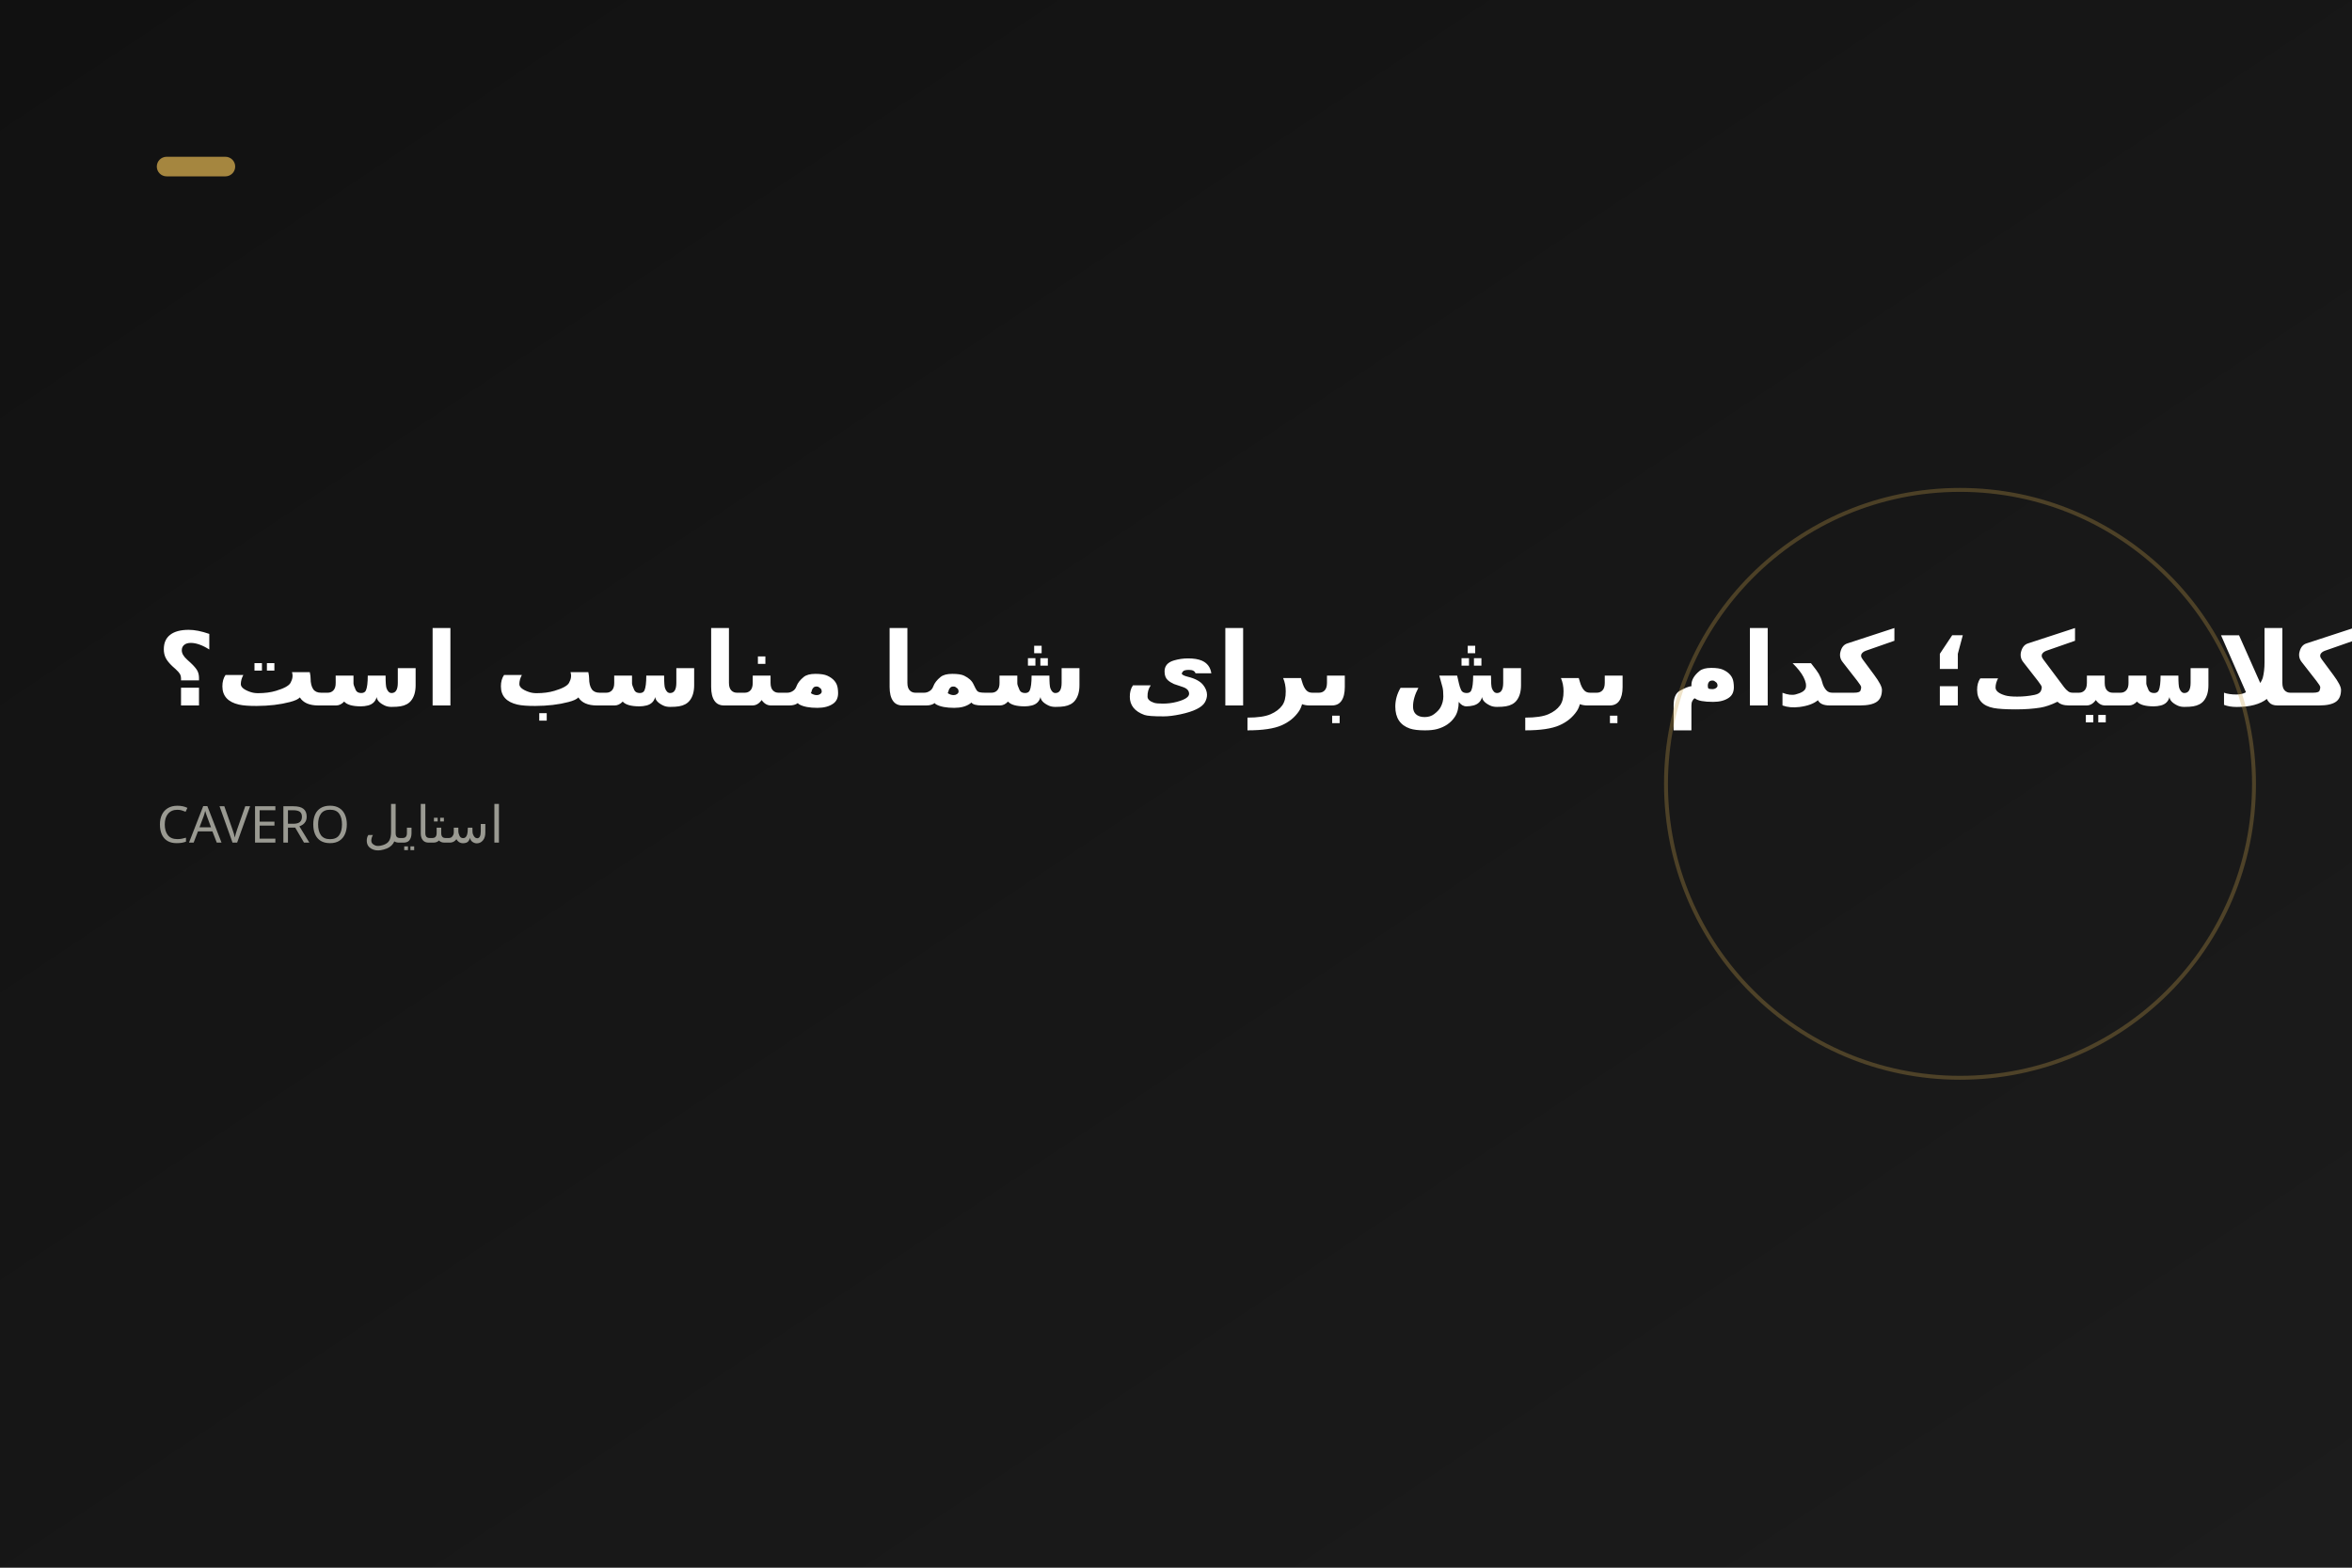
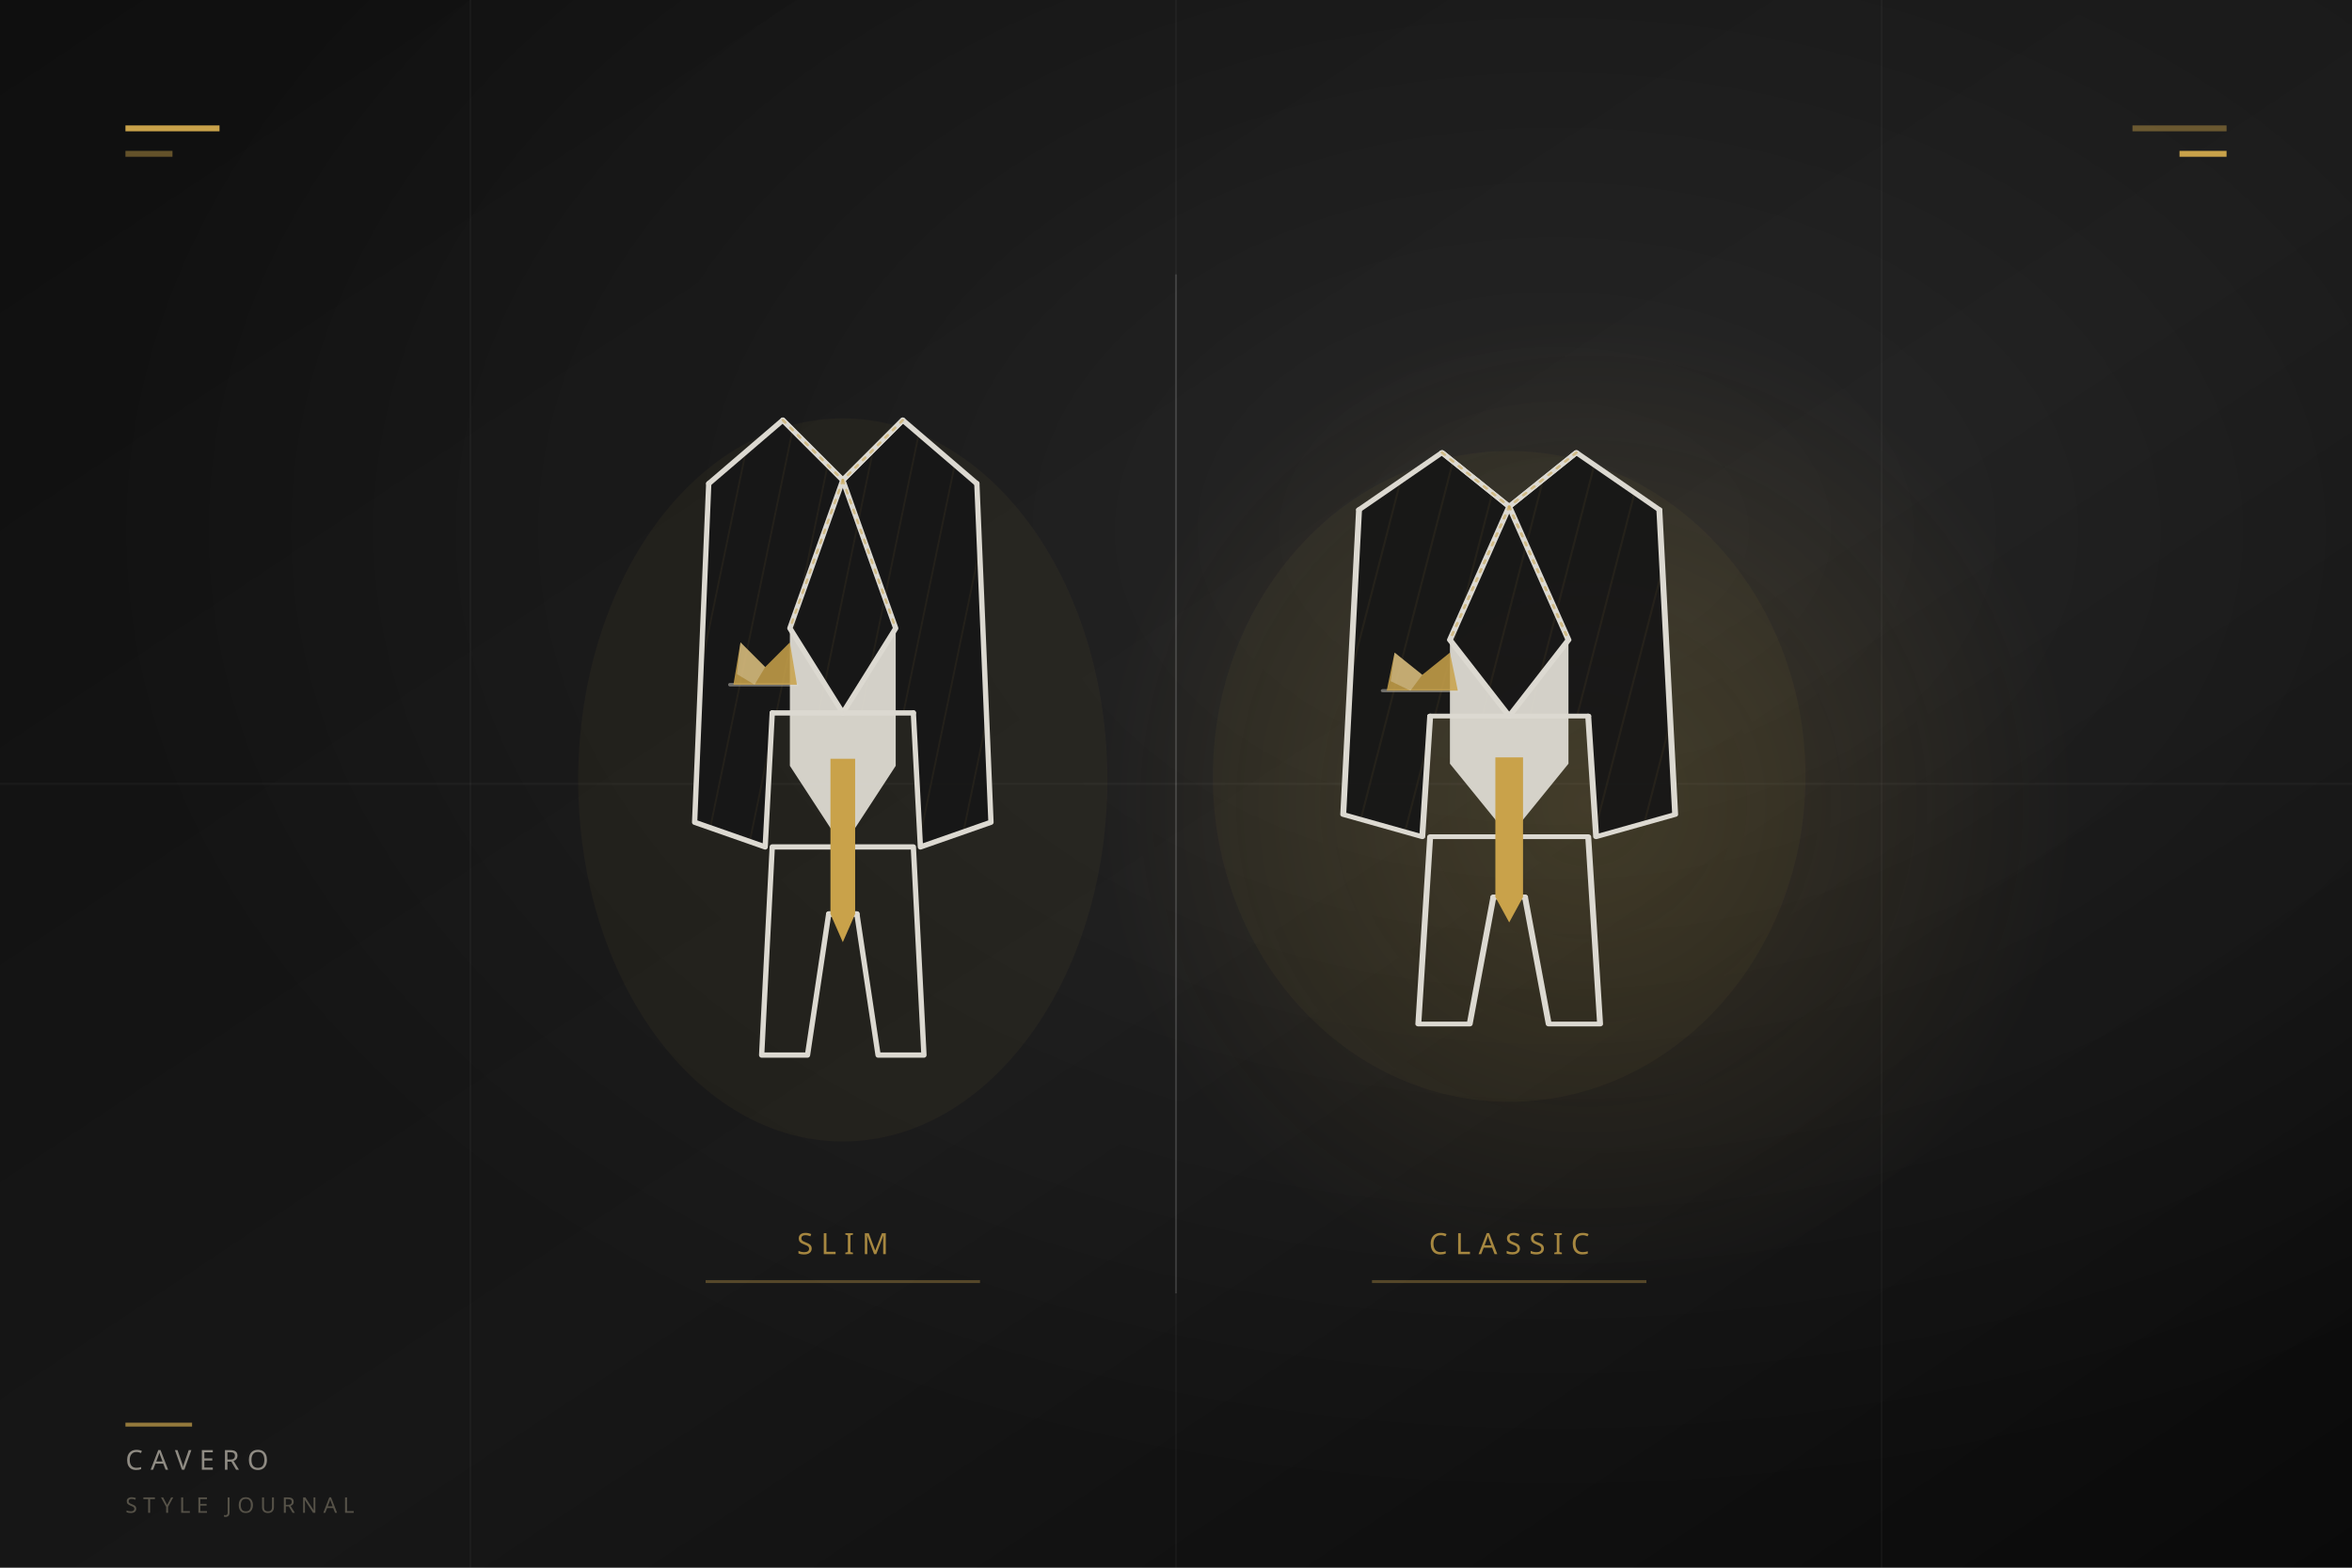
- <svg xmlns="http://www.w3.org/2000/svg" width="1200" height="800" viewBox="0 0 1200 800">
+ <svg xmlns="http://www.w3.org/2000/svg" width="1200" height="800" viewBox="0 0 1200 800" role="img">
  <defs>
-     <linearGradient id="bgA" x1="0" y1="0" x2="1" y2="1">
-       <stop offset="0" stop-color="#111111" />
-       <stop offset="1" stop-color="#1c1c1c" />
+     <linearGradient id="abg" x1="0" y1="0" x2="1" y2="1">
+       <stop offset="0" stop-color="#0f0f0f" />
+       <stop offset="0.55" stop-color="#171717" />
+       <stop offset="1" stop-color="#0a0a0a" />
    </linearGradient>
+     <radialGradient id="agl" cx="0.66" cy="0.34" r="0.62">
+       <stop offset="0" stop-color="#ffffff" stop-opacity="0.07" />
+       <stop offset="1" stop-color="#ffffff" stop-opacity="0" />
+     </radialGradient>
+     <radialGradient id="aac" cx="0.5" cy="0.5" r="0.5">
+       <stop offset="0" stop-color="#c9a24a" stop-opacity="0.16" />
+       <stop offset="1" stop-color="#c9a24a" stop-opacity="0" />
+     </radialGradient>
  </defs>
-   <rect width="1200" height="800" fill="url(#bgA)" />
-   <rect x="80" y="80" width="40" height="10" rx="5" fill="#c9a24a" opacity="0.8" />
-   <text x="80" y="360" fill="#fff" font-family="Vazirmatn, sans-serif" font-size="52" font-weight="bold">اسلیم‌فیت یا کلاسیک؛ کدام برش برای شما مناسب است؟</text>
-   <text x="80" y="430" fill="#9a9a92" font-family="Vazirmatn, sans-serif" font-size="26">CAVERO استایل</text>
-   <circle cx="1000" cy="400" r="150" fill="none" stroke="#c9a24a" stroke-opacity="0.3" stroke-width="2" />
+   <rect width="1200" height="800" fill="url(#abg)" />
+   <rect width="1200" height="800" fill="url(#agl)" />
+   <g stroke="#ffffff" stroke-opacity="0.035" stroke-width="1">
+     <line x1="240" y1="0" x2="240" y2="800" />
+     <line x1="600" y1="0" x2="600" y2="800" />
+     <line x1="960" y1="0" x2="960" y2="800" />
+     <line x1="0" y1="400" x2="1200" y2="400" />
+   </g>
+   <circle cx="810" cy="410" r="250" fill="url(#aac)" />
+   <g transform="translate(64,64)">
+     <rect width="48" height="3" fill="#c9a24a" />
+     <rect y="13" width="24" height="3" fill="#c9a24a" opacity="0.45" />
+   </g>
+   <g transform="translate(1088,64)">
+     <rect width="48" height="3" fill="#c9a24a" opacity="0.45" />
+     <rect x="24" y="13" width="24" height="3" fill="#c9a24a" />
+   </g>
+   <g transform="translate(64,726)" font-family="Vazirmatn, sans-serif">
+     <rect width="34" height="2" fill="#c9a24a" opacity="0.7" />
+     <text y="24" fill="#8f8b83" font-size="14" letter-spacing="4">CAVERO</text>
+     <text y="46" fill="#565248" font-size="11" letter-spacing="3">STYLE JOURNAL</text>
+   </g>
+   <g transform="translate(600,400)" stroke="#ffffff" stroke-opacity="0.12" stroke-width="1">
+     <line x1="0" y1="-260" x2="0" y2="260" />
+   </g>
+   <g transform="translate(430,380) scale(0.9)">
+     <ellipse cx="0" cy="20" rx="150" ry="205" fill="#c9a24a" opacity="0.05" />
+     <path d="M-76 -148 L-34 -184 L0 -150 L34 -184 L76 -148 L84 44 L44 58 L40 -18 L-40 -18 L-44 58 L-84 44 Z" fill="#161616" opacity="0.94" />
+     <clipPath id="suit430-380-90">
+       <path d="M-76 -148 L-34 -184 L0 -150 L34 -184 L76 -148 L84 44 L44 58 L40 -18 L-40 -18 L-44 58 L-84 44 Z" />
+     </clipPath>
+     <g clip-path="url(#suit430-380-90)" stroke="#c9a24a" stroke-opacity="0.07" stroke-width="1">
+       <line x1="-120" y1="-200" x2="-180" y2="90" />
+       <line x1="-96" y1="-200" x2="-156" y2="90" />
+       <line x1="-72" y1="-200" x2="-132" y2="90" />
+       <line x1="-48" y1="-200" x2="-108" y2="90" />
+       <line x1="-24" y1="-200" x2="-84" y2="90" />
+       <line x1="0" y1="-200" x2="-60" y2="90" />
+       <line x1="24" y1="-200" x2="-36" y2="90" />
+       <line x1="48" y1="-200" x2="-12" y2="90" />
+       <line x1="72" y1="-200" x2="12" y2="90" />
+       <line x1="96" y1="-200" x2="36" y2="90" />
+       <line x1="120" y1="-200" x2="60" y2="90" />
+     </g>
+     <g fill="none" stroke="#dcd9d1" stroke-width="3" stroke-linejoin="round" stroke-linecap="round">
+       <path d="M-76 -148 L-34 -184 L0 -150 L34 -184 L76 -148" />
+       <path d="M-76 -148 L-84 44 L-44 58 L-40 -18" />
+       <path d="M76 -148 L84 44 L44 58 L40 -18" />
+       <path d="M-40 -18 L40 -18" />
+       <path d="M-34 -184 L0 -150 L-30 -66 L0 -18" />
+       <path d="M34 -184 L0 -150 L30 -66 L0 -18" />
+       <path d="M-40 58 L40 58 L46 176 L20 176 L8 96 L-8 96 L-20 176 L-46 176 Z" />
+       <path d="M-8 96 L8 96" />
+     </g>
+     <g fill="none" stroke="#c9a24a" stroke-width="1.4" stroke-dasharray="2 4" stroke-opacity="0.55" stroke-linecap="round">
+       <path d="M-34 -184 L0 -150 L-30 -66" />
+       <path d="M34 -184 L0 -150 L30 -66" />
+     </g>
+     <path d="M-30 -66 L0 -18 L30 -66 L30 12 L0 58 L-30 12 Z" fill="#dcd9d1" opacity="0.95" />
+     <path d="M-7 8 L7 8 L7 96 L0 112 L-7 96 Z" fill="#c9a24a" />
+     <path d="M-64 -34 L-26 -34" fill="none" stroke="#dcd9d1" stroke-width="2" stroke-opacity="0.45" stroke-linecap="round" />
+     <path d="M-62 -34 L-58 -58 L-44 -44 L-30 -58 L-26 -34 Z" fill="#c9a24a" opacity="0.85" />
+     <path d="M-58 -58 L-44 -44 L-50 -34 L-60 -40 Z" fill="#ffffff" opacity="0.25" />
+   </g>
+   <g transform="translate(770,380) scale(1.12,0.9)">
+     <g transform="translate(0,0) scale(0.9)">
+       <ellipse cx="0" cy="20" rx="150" ry="205" fill="#c9a24a" opacity="0.05" />
+       <path d="M-76 -148 L-34 -184 L0 -150 L34 -184 L76 -148 L84 44 L44 58 L40 -18 L-40 -18 L-44 58 L-84 44 Z" fill="#161616" opacity="0.94" />
+       <clipPath id="suit0-0-90">
+         <path d="M-76 -148 L-34 -184 L0 -150 L34 -184 L76 -148 L84 44 L44 58 L40 -18 L-40 -18 L-44 58 L-84 44 Z" />
+       </clipPath>
+       <g clip-path="url(#suit0-0-90)" stroke="#c9a24a" stroke-opacity="0.07" stroke-width="1">
+         <line x1="-120" y1="-200" x2="-180" y2="90" />
+         <line x1="-96" y1="-200" x2="-156" y2="90" />
+         <line x1="-72" y1="-200" x2="-132" y2="90" />
+         <line x1="-48" y1="-200" x2="-108" y2="90" />
+         <line x1="-24" y1="-200" x2="-84" y2="90" />
+         <line x1="0" y1="-200" x2="-60" y2="90" />
+         <line x1="24" y1="-200" x2="-36" y2="90" />
+         <line x1="48" y1="-200" x2="-12" y2="90" />
+         <line x1="72" y1="-200" x2="12" y2="90" />
+         <line x1="96" y1="-200" x2="36" y2="90" />
+         <line x1="120" y1="-200" x2="60" y2="90" />
+       </g>
+       <g fill="none" stroke="#dcd9d1" stroke-width="3" stroke-linejoin="round" stroke-linecap="round">
+         <path d="M-76 -148 L-34 -184 L0 -150 L34 -184 L76 -148" />
+         <path d="M-76 -148 L-84 44 L-44 58 L-40 -18" />
+         <path d="M76 -148 L84 44 L44 58 L40 -18" />
+         <path d="M-40 -18 L40 -18" />
+         <path d="M-34 -184 L0 -150 L-30 -66 L0 -18" />
+         <path d="M34 -184 L0 -150 L30 -66 L0 -18" />
+         <path d="M-40 58 L40 58 L46 176 L20 176 L8 96 L-8 96 L-20 176 L-46 176 Z" />
+         <path d="M-8 96 L8 96" />
+       </g>
+       <g fill="none" stroke="#c9a24a" stroke-width="1.4" stroke-dasharray="2 4" stroke-opacity="0.55" stroke-linecap="round">
+         <path d="M-34 -184 L0 -150 L-30 -66" />
+         <path d="M34 -184 L0 -150 L30 -66" />
+       </g>
+       <path d="M-30 -66 L0 -18 L30 -66 L30 12 L0 58 L-30 12 Z" fill="#dcd9d1" opacity="0.95" />
+       <path d="M-7 8 L7 8 L7 96 L0 112 L-7 96 Z" fill="#c9a24a" />
+       <path d="M-64 -34 L-26 -34" fill="none" stroke="#dcd9d1" stroke-width="2" stroke-opacity="0.45" stroke-linecap="round" />
+       <path d="M-62 -34 L-58 -58 L-44 -44 L-30 -58 L-26 -34 Z" fill="#c9a24a" opacity="0.85" />
+       <path d="M-58 -58 L-44 -44 L-50 -34 L-60 -40 Z" fill="#ffffff" opacity="0.25" />
+     </g>
+   </g>
+   <g font-family="Vazirmatn, sans-serif" font-size="15" letter-spacing="4" text-anchor="middle" fill="#c9a24a" opacity="0.8">
+     <text x="430" y="640">SLIM</text>
+     <text x="770" y="640">CLASSIC</text>
+   </g>
+   <g stroke="#c9a24a" stroke-opacity="0.35" stroke-width="1.5">
+     <line x1="360" y1="654" x2="500" y2="654" />
+     <line x1="700" y1="654" x2="840" y2="654" />
+   </g>
</svg>
